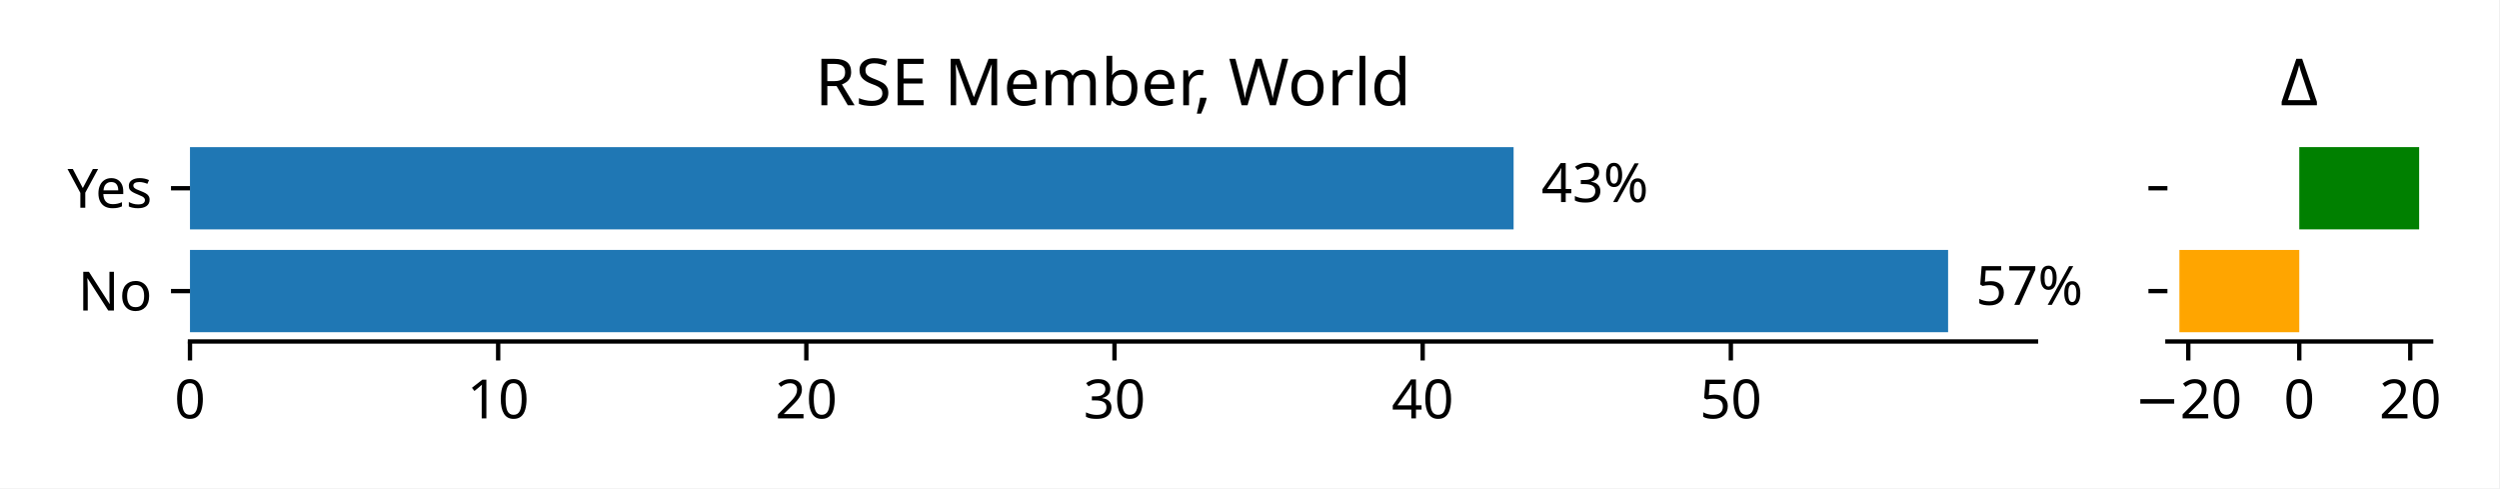
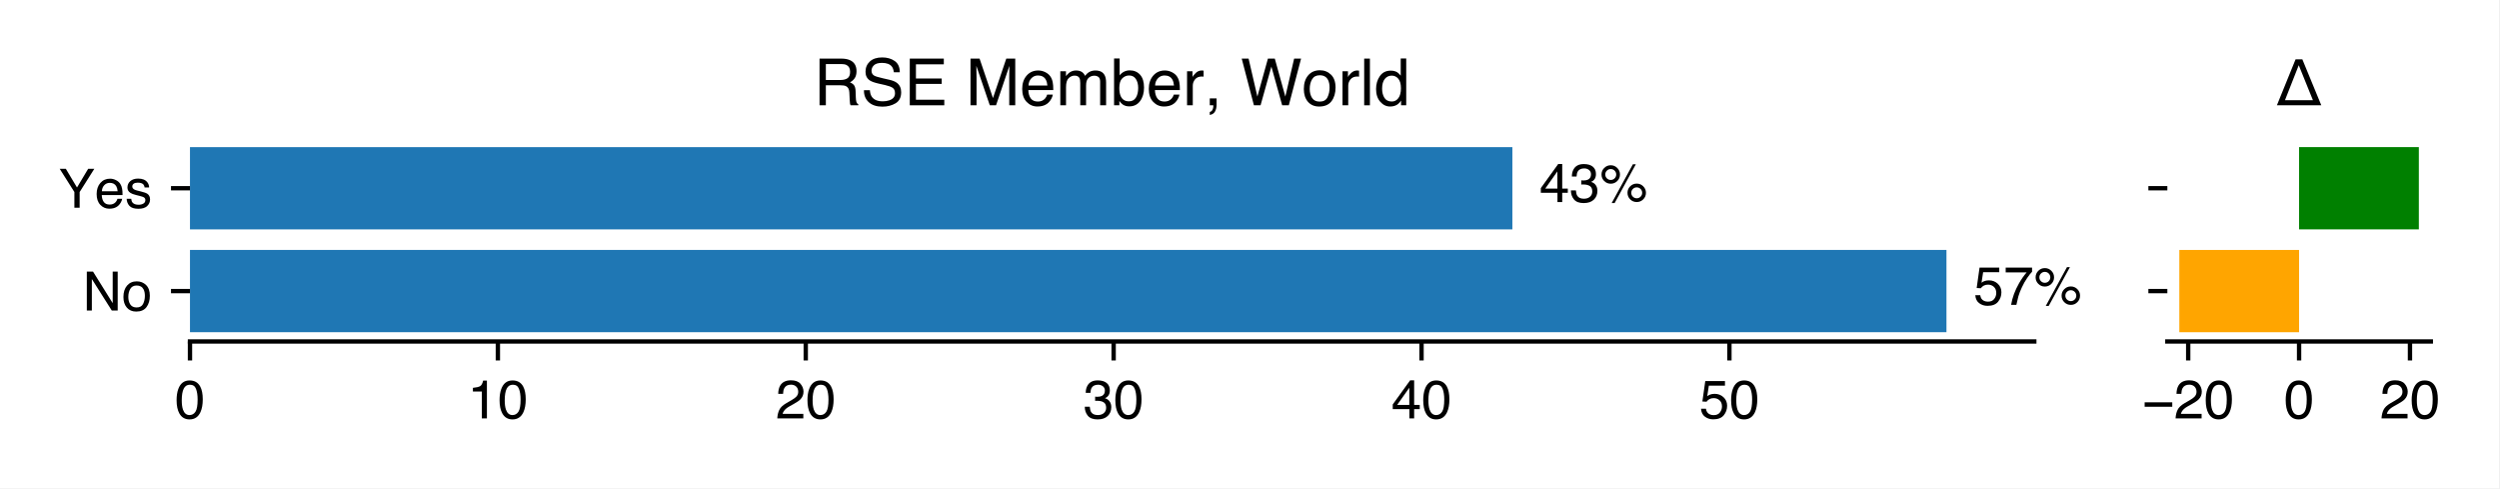
<svg xmlns="http://www.w3.org/2000/svg" xmlns:xlink="http://www.w3.org/1999/xlink" width="460.8pt" height="90pt" viewBox="0 0 460.8 90" version="1.1">
  <defs>
    <style type="text/css">*{stroke-linejoin: round; stroke-linecap: butt}</style>
  </defs>
  <g id="figure_1">
    <g id="patch_1">
      <path d="M 0 90  L 460.8 90  L 460.8 0  L 0 0  z " style="fill: #ffffff" />
    </g>
    <g id="axes_1">
      <g id="patch_2">
-         <path d="M 35.031 62.942  L 375.427 62.942  L 375.427 25.408  L 35.031 25.408  z " style="fill: #ffffff" />
+         <path d="M 35.031 62.942  L 375.11 62.942  L 375.11 25.408  L 35.031 25.408  z " style="fill: #ffffff" />
      </g>
      <g id="patch_3">
-         <path d="M 35.031 61.236  L 359.217 61.236  L 359.217 46.071  L 35.031 46.071  z " clip-path="url(#p49f778484d)" style="fill: #1f77b4" />
+         <path d="M 35.031 61.236  L 358.916 61.236  L 358.916 46.071  L 35.031 46.071  z " clip-path="url(#p89d6ee4c98)" style="fill: #1f77b4" />
      </g>
      <g id="patch_4">
-         <path d="M 35.031 42.279  L 279.098 42.279  L 279.098 27.114  L 35.031 27.114  z " clip-path="url(#p49f778484d)" style="fill: #1f77b4" />
+         <path d="M 35.031 42.279  L 278.871 42.279  L 278.871 27.114  L 35.031 27.114  z " clip-path="url(#p89d6ee4c98)" style="fill: #1f77b4" />
      </g>
      <g id="matplotlib.axis_1">
        <g id="xtick_1">
          <g id="line2d_1">
            <defs>
              <path id="m4c99cd72f3" d="M 0 0  L 0 3.5  " style="stroke: #000000; stroke-width: 0.8" />
            </defs>
            <g>
              <use xlink:href="#m4c99cd72f3" x="35.031" y="62.942" style="stroke: #000000; stroke-width: 0.8" />
            </g>
          </g>
          <g id="text_1">
-             <text style="font: 10px 'sans-serif'; text-anchor: middle" x="35.031" y="77.116" transform="rotate(-0, 35.03125, 77.11562)">0</text>
+             <g transform="translate(32.25078 77.11562)scale(0.1 -0.1)">
+               <defs>
+                 <path id="Helvetica-30" d="M 1731 4475  Q 2600 4475 2988 3759  Q 3288 3206 3288 2244  Q 3288 1331 3016 734  Q 2622 -122 1728 -122  Q 922 -122 528 578  Q 200 1163 200 2147  Q 200 2909 397 3456  Q 766 4475 1731 4475  z M 1725 391  Q 2163 391 2422 778  Q 2681 1166 2681 2222  Q 2681 2984 2493 3476  Q 2306 3969 1766 3969  Q 1269 3969 1039 3501  Q 809 3034 809 2125  Q 809 1441 956 1025  Q 1181 391 1725 391  z " transform="scale(0.015625)" />
+               </defs>
+               <use xlink:href="#Helvetica-30" />
+             </g>
          </g>
        </g>
        <g id="xtick_2">
          <g id="line2d_2">
            <g>
-               <use xlink:href="#m4c99cd72f3" x="91.857" y="62.942" style="stroke: #000000; stroke-width: 0.8" />
+               <use xlink:href="#m4c99cd72f3" x="91.804" y="62.942" style="stroke: #000000; stroke-width: 0.8" />
            </g>
          </g>
          <g id="text_2">
-             <text style="font: 10px 'sans-serif'; text-anchor: middle" x="91.857" y="77.116" transform="rotate(-0, 91.85654, 77.11562)">10</text>
+             <g transform="translate(86.2428 77.11562)scale(0.1 -0.1)">
+               <defs>
+                 <path id="Helvetica-31" d="M 613 3169  L 613 3600  Q 1222 3659 1462 3798  Q 1703 3938 1822 4456  L 2266 4456  L 2266 0  L 1666 0  L 1666 3169  L 613 3169  z " transform="scale(0.015625)" />
+               </defs>
+               <use xlink:href="#Helvetica-31" />
+               <use xlink:href="#Helvetica-30" x="55.615" />
+             </g>
          </g>
        </g>
        <g id="xtick_3">
          <g id="line2d_3">
            <g>
-               <use xlink:href="#m4c99cd72f3" x="148.682" y="62.942" style="stroke: #000000; stroke-width: 0.8" />
+               <use xlink:href="#m4c99cd72f3" x="148.576" y="62.942" style="stroke: #000000; stroke-width: 0.8" />
            </g>
          </g>
          <g id="text_3">
-             <text style="font: 10px 'sans-serif'; text-anchor: middle" x="148.682" y="77.116" transform="rotate(-0, 148.6818, 77.11562)">20</text>
+             <g transform="translate(143.0153 77.11562)scale(0.1 -0.1)">
+               <defs>
+                 <path id="Helvetica-32" d="M 200 0  Q 231 578 439 1006  Q 647 1434 1250 1784  L 1850 2131  Q 2253 2366 2416 2531  Q 2672 2791 2672 3125  Q 2672 3516 2437 3745  Q 2203 3975 1813 3975  Q 1234 3975 1013 3538  Q 894 3303 881 2888  L 309 2888  Q 319 3472 525 3841  Q 891 4491 1816 4491  Q 2584 4491 2939 4075  Q 3294 3659 3294 3150  Q 3294 2613 2916 2231  Q 2697 2009 2131 1694  L 1703 1456  Q 1397 1288 1222 1134  Q 909 863 828 531  L 3272 531  L 3272 0  L 200 0  z " transform="scale(0.015625)" />
+               </defs>
+               <use xlink:href="#Helvetica-32" />
+               <use xlink:href="#Helvetica-30" x="55.615" />
+             </g>
          </g>
        </g>
        <g id="xtick_4">
          <g id="line2d_4">
            <g>
-               <use xlink:href="#m4c99cd72f3" x="205.507" y="62.942" style="stroke: #000000; stroke-width: 0.8" />
+               <use xlink:href="#m4c99cd72f3" x="205.349" y="62.942" style="stroke: #000000; stroke-width: 0.8" />
            </g>
          </g>
          <g id="text_4">
-             <text style="font: 10px 'sans-serif'; text-anchor: middle" x="205.507" y="77.116" transform="rotate(-0, 205.5071, 77.11562)">30</text>
+             <g transform="translate(199.7878 77.11562)scale(0.1 -0.1)">
+               <defs>
+                 <path id="Helvetica-33" d="M 1663 -122  Q 869 -122 511 314  Q 153 750 153 1375  L 741 1375  Q 778 941 903 744  Q 1122 391 1694 391  Q 2138 391 2406 628  Q 2675 866 2675 1241  Q 2675 1703 2392 1887  Q 2109 2072 1606 2072  Q 1550 2072 1492 2070  Q 1434 2069 1375 2066  L 1375 2563  Q 1463 2553 1522 2550  Q 1581 2547 1650 2547  Q 1966 2547 2169 2647  Q 2525 2822 2525 3272  Q 2525 3606 2287 3787  Q 2050 3969 1734 3969  Q 1172 3969 956 3594  Q 838 3388 822 3006  L 266 3006  Q 266 3506 466 3856  Q 809 4481 1675 4481  Q 2359 4481 2734 4176  Q 3109 3872 3109 3294  Q 3109 2881 2888 2625  Q 2750 2466 2531 2375  Q 2884 2278 3082 2001  Q 3281 1725 3281 1325  Q 3281 684 2859 281  Q 2438 -122 1663 -122  z " transform="scale(0.015625)" />
+               </defs>
+               <use xlink:href="#Helvetica-33" />
+               <use xlink:href="#Helvetica-30" x="55.615" />
+             </g>
          </g>
        </g>
        <g id="xtick_5">
          <g id="line2d_5">
            <g>
-               <use xlink:href="#m4c99cd72f3" x="262.332" y="62.942" style="stroke: #000000; stroke-width: 0.8" />
+               <use xlink:href="#m4c99cd72f3" x="262.121" y="62.942" style="stroke: #000000; stroke-width: 0.8" />
            </g>
          </g>
          <g id="text_5">
-             <text style="font: 10px 'sans-serif'; text-anchor: middle" x="262.332" y="77.116" transform="rotate(-0, 262.3324, 77.11562)">40</text>
+             <g transform="translate(256.5602 77.11562)scale(0.1 -0.1)">
+               <defs>
+                 <path id="Helvetica-34" d="M 2116 1584  L 2116 3613  L 681 1584  L 2116 1584  z M 2125 0  L 2125 1094  L 163 1094  L 163 1644  L 2213 4488  L 2688 4488  L 2688 1584  L 3347 1584  L 3347 1094  L 2688 1094  L 2688 0  L 2125 0  z " transform="scale(0.015625)" />
+               </defs>
+               <use xlink:href="#Helvetica-34" />
+               <use xlink:href="#Helvetica-30" x="55.615" />
+             </g>
          </g>
        </g>
        <g id="xtick_6">
          <g id="line2d_6">
            <g>
-               <use xlink:href="#m4c99cd72f3" x="319.158" y="62.942" style="stroke: #000000; stroke-width: 0.8" />
+               <use xlink:href="#m4c99cd72f3" x="318.894" y="62.942" style="stroke: #000000; stroke-width: 0.8" />
            </g>
          </g>
          <g id="text_6">
-             <text style="font: 10px 'sans-serif'; text-anchor: middle" x="319.158" y="77.116" transform="rotate(-0, 319.1577, 77.11562)">50</text>
+             <g transform="translate(313.3327 77.11562)scale(0.1 -0.1)">
+               <defs>
+                 <path id="Helvetica-35" d="M 791 1141  Q 847 659 1238 475  Q 1438 381 1700 381  Q 2200 381 2440 700  Q 2681 1019 2681 1406  Q 2681 1875 2395 2131  Q 2109 2388 1709 2388  Q 1419 2388 1211 2275  Q 1003 2163 856 1963  L 369 1991  L 709 4400  L 3034 4400  L 3034 3856  L 1131 3856  L 941 2613  Q 1097 2731 1238 2791  Q 1488 2894 1816 2894  Q 2431 2894 2859 2497  Q 3288 2100 3288 1491  Q 3288 856 2895 371  Q 2503 -113 1644 -113  Q 1097 -113 676 195  Q 256 503 206 1141  L 791 1141  z " transform="scale(0.015625)" />
+               </defs>
+               <use xlink:href="#Helvetica-35" />
+               <use xlink:href="#Helvetica-30" x="55.615" />
+             </g>
          </g>
        </g>
      </g>
      <g id="matplotlib.axis_2">
        <g id="ytick_1">
          <g id="line2d_7">
            <defs>
              <path id="m8e343aef83" d="M 0 0  L -3.5 0  " style="stroke: #000000; stroke-width: 0.8" />
            </defs>
            <g>
              <use xlink:href="#m8e343aef83" x="35.031" y="53.653" style="stroke: #000000; stroke-width: 0.8" />
            </g>
          </g>
          <g id="text_7">
-             <text style="font: 10px 'sans-serif'; text-anchor: end" x="28.031" y="57.24" transform="rotate(-0, 28.03125, 57.24017)">No</text>
+             <g transform="translate(15.24844 57.24017)scale(0.1 -0.1)">
+               <defs>
+                 <path id="Helvetica-4e" d="M 488 4591  L 1222 4591  L 3541 872  L 3541 4591  L 4131 4591  L 4131 0  L 3434 0  L 1081 3716  L 1081 0  L 488 0  L 488 4591  z M 2269 4591  L 2269 4591  z " transform="scale(0.015625)" />
+                 <path id="Helvetica-6f" d="M 1741 363  Q 2300 363 2508 786  Q 2716 1209 2716 1728  Q 2716 2197 2566 2491  Q 2328 2953 1747 2953  Q 1231 2953 997 2559  Q 763 2166 763 1609  Q 763 1075 997 719  Q 1231 363 1741 363  z M 1763 3444  Q 2409 3444 2856 3012  Q 3303 2581 3303 1744  Q 3303 934 2909 406  Q 2516 -122 1688 -122  Q 997 -122 590 345  Q 184 813 184 1600  Q 184 2444 612 2944  Q 1041 3444 1763 3444  z M 1744 3428  L 1744 3428  z " transform="scale(0.015625)" />
+               </defs>
+               <use xlink:href="#Helvetica-4e" />
+               <use xlink:href="#Helvetica-6f" x="72.217" />
+             </g>
          </g>
        </g>
        <g id="ytick_2">
          <g id="line2d_8">
            <g>
              <use xlink:href="#m8e343aef83" x="35.031" y="34.697" style="stroke: #000000; stroke-width: 0.8" />
            </g>
          </g>
          <g id="text_8">
-             <text style="font: 10px 'sans-serif'; text-anchor: end" x="28.031" y="38.284" transform="rotate(-0, 28.03125, 38.28358)">Yes</text>
+             <g transform="translate(10.8 38.28358)scale(0.1 -0.1)">
+               <defs>
+                 <path id="Helvetica-59" d="M 131 4591  L 856 4591  L 2175 2384  L 3494 4591  L 4222 4591  L 2488 1850  L 2488 0  L 1866 0  L 1866 1850  L 131 4591  z M 2184 4591  L 2184 4591  z " transform="scale(0.015625)" />
+                 <path id="Helvetica-65" d="M 1806 3422  Q 2163 3422 2497 3255  Q 2831 3088 3006 2822  Q 3175 2569 3231 2231  Q 3281 2000 3281 1494  L 828 1494  Q 844 984 1069 676  Q 1294 369 1766 369  Q 2206 369 2469 659  Q 2619 828 2681 1050  L 3234 1050  Q 3213 866 3089 639  Q 2966 413 2813 269  Q 2556 19 2178 -69  Q 1975 -119 1719 -119  Q 1094 -119 659 336  Q 225 791 225 1609  Q 225 2416 662 2919  Q 1100 3422 1806 3422  z M 2703 1941  Q 2669 2306 2544 2525  Q 2313 2931 1772 2931  Q 1384 2931 1121 2651  Q 859 2372 844 1941  L 2703 1941  z M 1753 3428  L 1753 3428  z " transform="scale(0.015625)" />
+                 <path id="Helvetica-73" d="M 747 1050  Q 772 769 888 619  Q 1100 347 1625 347  Q 1938 347 2175 483  Q 2413 619 2413 903  Q 2413 1119 2222 1231  Q 2100 1300 1741 1391  L 1294 1503  Q 866 1609 663 1741  Q 300 1969 300 2372  Q 300 2847 642 3140  Q 984 3434 1563 3434  Q 2319 3434 2653 2991  Q 2863 2709 2856 2384  L 2325 2384  Q 2309 2575 2191 2731  Q 1997 2953 1519 2953  Q 1200 2953 1036 2831  Q 872 2709 872 2509  Q 872 2291 1088 2159  Q 1213 2081 1456 2022  L 1828 1931  Q 2434 1784 2641 1647  Q 2969 1431 2969 969  Q 2969 522 2630 197  Q 2291 -128 1597 -128  Q 850 -128 539 211  Q 228 550 206 1050  L 747 1050  z M 1578 3428  L 1578 3428  z " transform="scale(0.015625)" />
+               </defs>
+               <use xlink:href="#Helvetica-59" />
+               <use xlink:href="#Helvetica-65" x="66.699" />
+               <use xlink:href="#Helvetica-73" x="122.314" />
+             </g>
          </g>
        </g>
      </g>
      <g id="patch_5">
-         <path d="M 35.031 62.942  L 375.427 62.942  " style="fill: none; stroke: #000000; stroke-width: 0.8; stroke-linejoin: miter; stroke-linecap: square" />
+         <path d="M 35.031 62.942  L 375.11 62.942  " style="fill: none; stroke: #000000; stroke-width: 0.8; stroke-linejoin: miter; stroke-linecap: square" />
      </g>
      <g id="text_9">
-         <text style="font: 10px 'sans-serif'; text-anchor: middle" x="374.217" y="56.198" transform="rotate(-0, 374.2173, 56.19799)">57%</text>
+         <g transform="translate(363.909 56.19799)scale(0.1 -0.1)">
+           <defs>
+             <path id="Helvetica-37" d="M 3347 4400  L 3347 3909  Q 3131 3700 2773 3181  Q 2416 2663 2141 2063  Q 1869 1478 1728 997  Q 1638 688 1494 0  L 872 0  Q 1084 1281 1809 2550  Q 2238 3294 2709 3834  L 234 3834  L 234 4400  L 3347 4400  z " transform="scale(0.015625)" />
+             <path id="Helvetica-25" d="M 4363 2175  Q 4813 2175 5131 1856  Q 5450 1538 5450 1088  Q 5450 638 5131 319  Q 4813 0 4363 0  Q 3909 0 3590 319  Q 3272 638 3272 1088  Q 3272 1538 3590 1856  Q 3909 2175 4363 2175  z M 3909 4456  L 4256 4456  L 1753 -119  L 1406 -119  L 3909 4456  z M 1294 2606  Q 1563 2606 1752 2795  Q 1941 2984 1941 3250  Q 1941 3516 1752 3705  Q 1563 3894 1294 3894  Q 1028 3894 839 3706  Q 650 3519 650 3250  Q 650 2984 839 2795  Q 1028 2606 1294 2606  z M 1294 4341  Q 1747 4341 2065 4020  Q 2384 3700 2384 3250  Q 2384 2800 2065 2481  Q 1747 2163 1294 2163  Q 844 2163 525 2481  Q 206 2800 206 3250  Q 206 3700 525 4020  Q 844 4341 1294 4341  z M 4363 444  Q 4628 444 4817 633  Q 5006 822 5006 1088  Q 5006 1353 4817 1542  Q 4628 1731 4363 1731  Q 4094 1731 3905 1542  Q 3716 1353 3716 1088  Q 3716 822 3905 633  Q 4094 444 4363 444  z " transform="scale(0.015625)" />
+           </defs>
+           <use xlink:href="#Helvetica-35" />
+           <use xlink:href="#Helvetica-37" x="55.615" />
+           <use xlink:href="#Helvetica-25" x="111.23" />
+         </g>
      </g>
      <g id="text_10">
-         <text style="font: 10px 'sans-serif'; text-anchor: middle" x="294.098" y="37.241" transform="rotate(-0, 294.0981, 37.24139)">43%</text>
+         <g transform="translate(283.8643 37.24139)scale(0.1 -0.1)">
+           <use xlink:href="#Helvetica-34" />
+           <use xlink:href="#Helvetica-33" x="55.615" />
+           <use xlink:href="#Helvetica-25" x="111.23" />
+         </g>
      </g>
      <g id="text_11">
-         <text style="font: 12px 'sans-serif'; text-anchor: middle" x="205.229" y="19.408" transform="rotate(-0, 205.2289, 19.40812)">RSE Member, World</text>
+         <g transform="translate(150.062 19.40812)scale(0.12 -0.12)">
+           <defs>
+             <path id="Helvetica-52" d="M 2622 2488  Q 3059 2488 3314 2663  Q 3569 2838 3569 3294  Q 3569 3784 3213 3963  Q 3022 4056 2703 4056  L 1184 4056  L 1184 2488  L 2622 2488  z M 563 4591  L 2688 4591  Q 3213 4591 3553 4438  Q 4200 4144 4200 3353  Q 4200 2941 4029 2678  Q 3859 2416 3553 2256  Q 3822 2147 3958 1969  Q 4094 1791 4109 1391  L 4131 775  Q 4141 513 4175 384  Q 4231 166 4375 103  L 4375 0  L 3613 0  Q 3581 59 3562 153  Q 3544 247 3531 516  L 3494 1281  Q 3472 1731 3159 1884  Q 2981 1969 2600 1969  L 1184 1969  L 1184 0  L 563 0  L 563 4591  z " transform="scale(0.015625)" />
+             <path id="Helvetica-53" d="M 894 1481  Q 916 1091 1078 847  Q 1388 391 2169 391  Q 2519 391 2806 491  Q 3363 684 3363 1184  Q 3363 1559 3128 1719  Q 2891 1875 2384 1991  L 1763 2131  Q 1153 2269 900 2434  Q 463 2722 463 3294  Q 463 3913 891 4309  Q 1319 4706 2103 4706  Q 2825 4706 3329 4357  Q 3834 4009 3834 3244  L 3250 3244  Q 3203 3613 3050 3809  Q 2766 4169 2084 4169  Q 1534 4169 1293 3937  Q 1053 3706 1053 3400  Q 1053 3063 1334 2906  Q 1519 2806 2169 2656  L 2813 2509  Q 3278 2403 3531 2219  Q 3969 1897 3969 1284  Q 3969 522 3414 194  Q 2859 -134 2125 -134  Q 1269 -134 784 303  Q 300 738 309 1481  L 894 1481  z M 2150 4716  L 2150 4716  z " transform="scale(0.015625)" />
+             <path id="Helvetica-45" d="M 547 4591  L 3894 4591  L 3894 4028  L 1153 4028  L 1153 2634  L 3688 2634  L 3688 2103  L 1153 2103  L 1153 547  L 3941 547  L 3941 0  L 547 0  L 547 4591  z M 2244 4591  L 2244 4591  z " transform="scale(0.015625)" />
+             <path id="Helvetica-20" transform="scale(0.015625)" />
+             <path id="Helvetica-4d" d="M 472 4591  L 1363 4591  L 2681 709  L 3991 4591  L 4872 4591  L 4872 0  L 4281 0  L 4281 2709  Q 4281 2850 4287 3175  Q 4294 3500 4294 3872  L 2984 0  L 2369 0  L 1050 3872  L 1050 3731  Q 1050 3563 1058 3217  Q 1066 2872 1066 2709  L 1066 0  L 472 0  L 472 4591  z " transform="scale(0.015625)" />
+             <path id="Helvetica-6d" d="M 413 3347  L 969 3347  L 969 2872  Q 1169 3119 1331 3231  Q 1609 3422 1963 3422  Q 2363 3422 2606 3225  Q 2744 3113 2856 2894  Q 3044 3163 3297 3292  Q 3550 3422 3866 3422  Q 4541 3422 4784 2934  Q 4916 2672 4916 2228  L 4916 0  L 4331 0  L 4331 2325  Q 4331 2659 4164 2784  Q 3997 2909 3756 2909  Q 3425 2909 3186 2687  Q 2947 2466 2947 1947  L 2947 0  L 2375 0  L 2375 2184  Q 2375 2525 2294 2681  Q 2166 2916 1816 2916  Q 1497 2916 1236 2669  Q 975 2422 975 1775  L 975 0  L 413 0  L 413 3347  z " transform="scale(0.015625)" />
+             <path id="Helvetica-62" d="M 369 4606  L 916 4606  L 916 2941  Q 1100 3181 1356 3307  Q 1613 3434 1913 3434  Q 2538 3434 2927 3004  Q 3316 2575 3316 1738  Q 3316 944 2931 419  Q 2547 -106 1866 -106  Q 1484 -106 1222 78  Q 1066 188 888 428  L 888 0  L 369 0  L 369 4606  z M 1831 391  Q 2288 391 2514 753  Q 2741 1116 2741 1709  Q 2741 2238 2514 2584  Q 2288 2931 1847 2931  Q 1463 2931 1173 2647  Q 884 2363 884 1709  Q 884 1238 1003 944  Q 1225 391 1831 391  z " transform="scale(0.015625)" />
+             <path id="Helvetica-72" d="M 428 3347  L 963 3347  L 963 2769  Q 1028 2938 1284 3180  Q 1541 3422 1875 3422  Q 1891 3422 1928 3419  Q 1966 3416 2056 3406  L 2056 2813  Q 2006 2822 1964 2825  Q 1922 2828 1872 2828  Q 1447 2828 1219 2554  Q 991 2281 991 1925  L 991 0  L 428 0  L 428 3347  z " transform="scale(0.015625)" />
+             <path id="Helvetica-2c" d="M 531 -653  Q 747 -616 834 -350  Q 881 -209 881 -78  Q 881 -56 879 -39  Q 878 -22 872 0  L 531 0  L 531 681  L 1200 681  L 1200 50  Q 1200 -322 1050 -603  Q 900 -884 531 -950  L 531 -653  z " transform="scale(0.015625)" />
+             <path id="Helvetica-57" d="M 791 4591  L 1656 856  L 2694 4591  L 3369 4591  L 4406 856  L 5272 4591  L 5953 4591  L 4747 0  L 4094 0  L 3034 3806  L 1969 0  L 1316 0  L 116 4591  L 791 4591  z " transform="scale(0.015625)" />
+             <path id="Helvetica-6c" d="M 428 4591  L 991 4591  L 991 0  L 428 0  L 428 4591  z " transform="scale(0.015625)" />
+             <path id="Helvetica-64" d="M 769 1634  Q 769 1097 997 734  Q 1225 372 1728 372  Q 2119 372 2370 708  Q 2622 1044 2622 1672  Q 2622 2306 2362 2611  Q 2103 2916 1722 2916  Q 1297 2916 1033 2591  Q 769 2266 769 1634  z M 1616 3406  Q 2000 3406 2259 3244  Q 2409 3150 2600 2916  L 2600 4606  L 3141 4606  L 3141 0  L 2634 0  L 2634 466  Q 2438 156 2169 18  Q 1900 -119 1553 -119  Q 994 -119 584 351  Q 175 822 175 1603  Q 175 2334 548 2870  Q 922 3406 1616 3406  z " transform="scale(0.015625)" />
+           </defs>
+           <use xlink:href="#Helvetica-52" />
+           <use xlink:href="#Helvetica-53" x="72.217" />
+           <use xlink:href="#Helvetica-45" x="138.916" />
+           <use xlink:href="#Helvetica-20" x="205.615" />
+           <use xlink:href="#Helvetica-4d" x="233.398" />
+           <use xlink:href="#Helvetica-65" x="316.699" />
+           <use xlink:href="#Helvetica-6d" x="372.314" />
+           <use xlink:href="#Helvetica-62" x="455.615" />
+           <use xlink:href="#Helvetica-65" x="511.23" />
+           <use xlink:href="#Helvetica-72" x="566.846" />
+           <use xlink:href="#Helvetica-2c" x="600.146" />
+           <use xlink:href="#Helvetica-20" x="627.93" />
+           <use xlink:href="#Helvetica-57" x="655.713" />
+           <use xlink:href="#Helvetica-6f" x="750.098" />
+           <use xlink:href="#Helvetica-72" x="805.713" />
+           <use xlink:href="#Helvetica-6c" x="839.014" />
+           <use xlink:href="#Helvetica-64" x="861.23" />
+         </g>
      </g>
    </g>
    <g id="axes_2">
      <g id="patch_6">
-         <path d="M 399.659 62.942  L 448.287 62.942  L 448.287 25.408  L 399.659 25.408  z " style="fill: #ffffff" />
+         <path d="M 399.646 62.942  L 448.229 62.942  L 448.229 25.408  L 399.646 25.408  z " style="fill: #ffffff" />
      </g>
      <g id="patch_7">
-         <path d="M 423.973 61.236  L 401.869 61.236  L 401.869 46.071  L 423.973 46.071  z " clip-path="url(#p312ff96228)" style="fill: #ffa500" />
+         <path d="M 423.937 61.236  L 401.854 61.236  L 401.854 46.071  L 423.937 46.071  z " clip-path="url(#p7597aa4a19)" style="fill: #ffa500" />
      </g>
      <g id="patch_8">
-         <path d="M 423.973 42.279  L 446.077 42.279  L 446.077 27.114  L 423.973 27.114  z " clip-path="url(#p312ff96228)" style="fill: #008000" />
+         <path d="M 423.937 42.279  L 446.02 42.279  L 446.02 27.114  L 423.937 27.114  z " clip-path="url(#p7597aa4a19)" style="fill: #008000" />
      </g>
      <g id="matplotlib.axis_3">
        <g id="xtick_7">
          <g id="line2d_9">
            <g>
-               <use xlink:href="#m4c99cd72f3" x="403.507" y="62.942" style="stroke: #000000; stroke-width: 0.8" />
+               <use xlink:href="#m4c99cd72f3" x="403.491" y="62.942" style="stroke: #000000; stroke-width: 0.8" />
            </g>
          </g>
          <g id="text_12">
-             <text style="font: 10px 'sans-serif'; text-anchor: middle" x="403.507" y="77.116" transform="rotate(-0, 403.5072, 77.11562)">−20</text>
+             <g transform="translate(395.0093 77.11562)scale(0.1 -0.1)">
+               <defs>
+                 <path id="Helvetica-2212" d="M 3547 1894  L 3547 1369  L 288 1369  L 288 1894  L 3547 1894  z " transform="scale(0.015625)" />
+               </defs>
+               <use xlink:href="#Helvetica-2212" />
+               <use xlink:href="#Helvetica-32" x="58.398" />
+               <use xlink:href="#Helvetica-30" x="114.014" />
+             </g>
          </g>
        </g>
        <g id="xtick_8">
          <g id="line2d_10">
            <g>
-               <use xlink:href="#m4c99cd72f3" x="423.973" y="62.942" style="stroke: #000000; stroke-width: 0.8" />
+               <use xlink:href="#m4c99cd72f3" x="423.937" y="62.942" style="stroke: #000000; stroke-width: 0.8" />
            </g>
          </g>
          <g id="text_13">
-             <text style="font: 10px 'sans-serif'; text-anchor: middle" x="423.973" y="77.116" transform="rotate(-0, 423.973, 77.11562)">0</text>
+             <g transform="translate(421.1569 77.11562)scale(0.1 -0.1)">
+               <use xlink:href="#Helvetica-30" />
+             </g>
          </g>
        </g>
        <g id="xtick_9">
          <g id="line2d_11">
            <g>
-               <use xlink:href="#m4c99cd72f3" x="444.439" y="62.942" style="stroke: #000000; stroke-width: 0.8" />
+               <use xlink:href="#m4c99cd72f3" x="444.384" y="62.942" style="stroke: #000000; stroke-width: 0.8" />
            </g>
          </g>
          <g id="text_14">
-             <text style="font: 10px 'sans-serif'; text-anchor: middle" x="444.439" y="77.116" transform="rotate(-0, 444.4388, 77.11562)">20</text>
+             <g transform="translate(438.8232 77.11562)scale(0.1 -0.1)">
+               <use xlink:href="#Helvetica-32" />
+               <use xlink:href="#Helvetica-30" x="55.615" />
+             </g>
          </g>
        </g>
      </g>
      <g id="matplotlib.axis_4">
        <g id="ytick_3">
          <g id="line2d_12">
            <g>
-               <use xlink:href="#m8e343aef83" x="399.659" y="53.653" style="stroke: #000000; stroke-width: 0.8" />
+               <use xlink:href="#m8e343aef83" x="399.646" y="53.653" style="stroke: #000000; stroke-width: 0.8" />
            </g>
          </g>
        </g>
        <g id="ytick_4">
          <g id="line2d_13">
            <g>
-               <use xlink:href="#m8e343aef83" x="399.659" y="34.697" style="stroke: #000000; stroke-width: 0.8" />
+               <use xlink:href="#m8e343aef83" x="399.646" y="34.697" style="stroke: #000000; stroke-width: 0.8" />
            </g>
          </g>
        </g>
      </g>
      <g id="patch_9">
-         <path d="M 399.659 62.942  L 448.287 62.942  " style="fill: none; stroke: #000000; stroke-width: 0.8; stroke-linejoin: miter; stroke-linecap: square" />
+         <path d="M 399.646 62.942  L 448.229 62.942  " style="fill: none; stroke: #000000; stroke-width: 0.8; stroke-linejoin: miter; stroke-linecap: square" />
      </g>
      <g id="text_15">
-         <text style="font: 12px 'sans-serif'; text-anchor: middle" x="423.973" y="19.408" transform="rotate(-0, 423.973, 19.40812)">Δ</text>
+         <g transform="translate(419.6042 19.40812)scale(0.12 -0.12)">
+           <defs>
+             <path id="Helvetica-394" d="M 922 500  L 3672 500  L 2278 3941  L 922 500  z M 1966 4519  L 2631 4519  L 4494 0  L 128 0  L 1966 4519  z " transform="scale(0.015625)" />
+           </defs>
+           <use xlink:href="#Helvetica-394" />
+         </g>
      </g>
    </g>
  </g>
  <defs>
-     <clipPath id="p49f778484d">
-       <rect x="35.031" y="25.408" width="340.395" height="37.534" />
+     <clipPath id="p89d6ee4c98">
+       <rect x="35.031" y="25.408" width="340.079" height="37.534" />
    </clipPath>
-     <clipPath id="p312ff96228">
-       <rect x="399.659" y="25.408" width="48.628" height="37.534" />
+     <clipPath id="p7597aa4a19">
+       <rect x="399.646" y="25.408" width="48.583" height="37.534" />
    </clipPath>
  </defs>
</svg>
